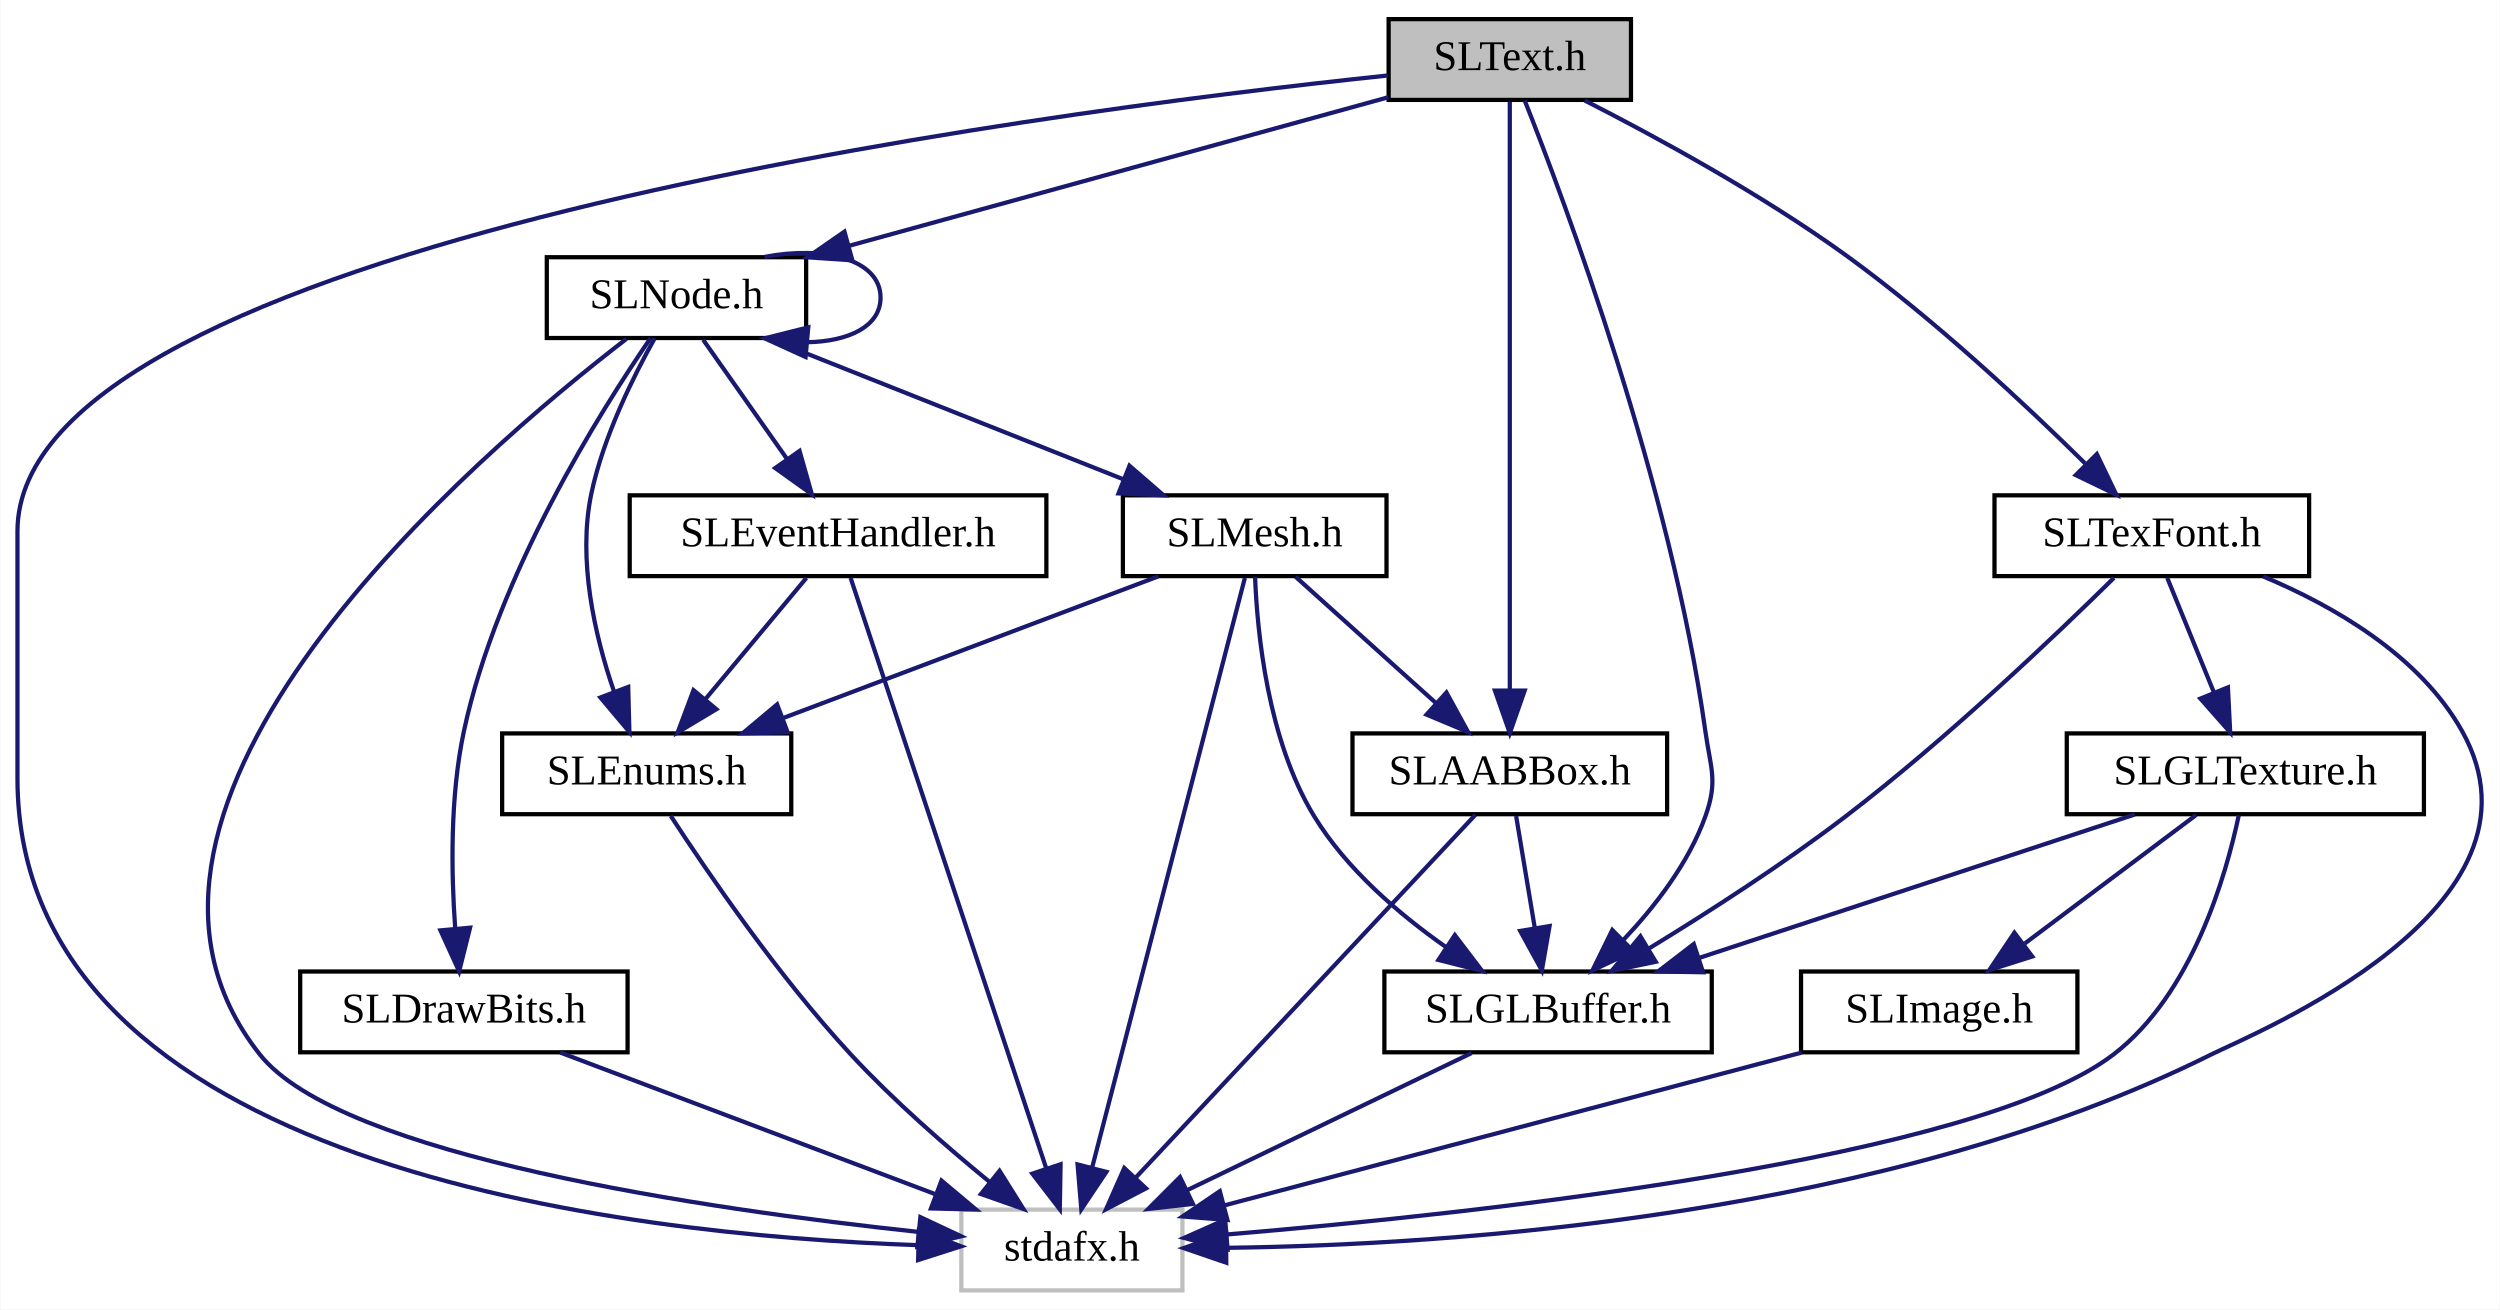
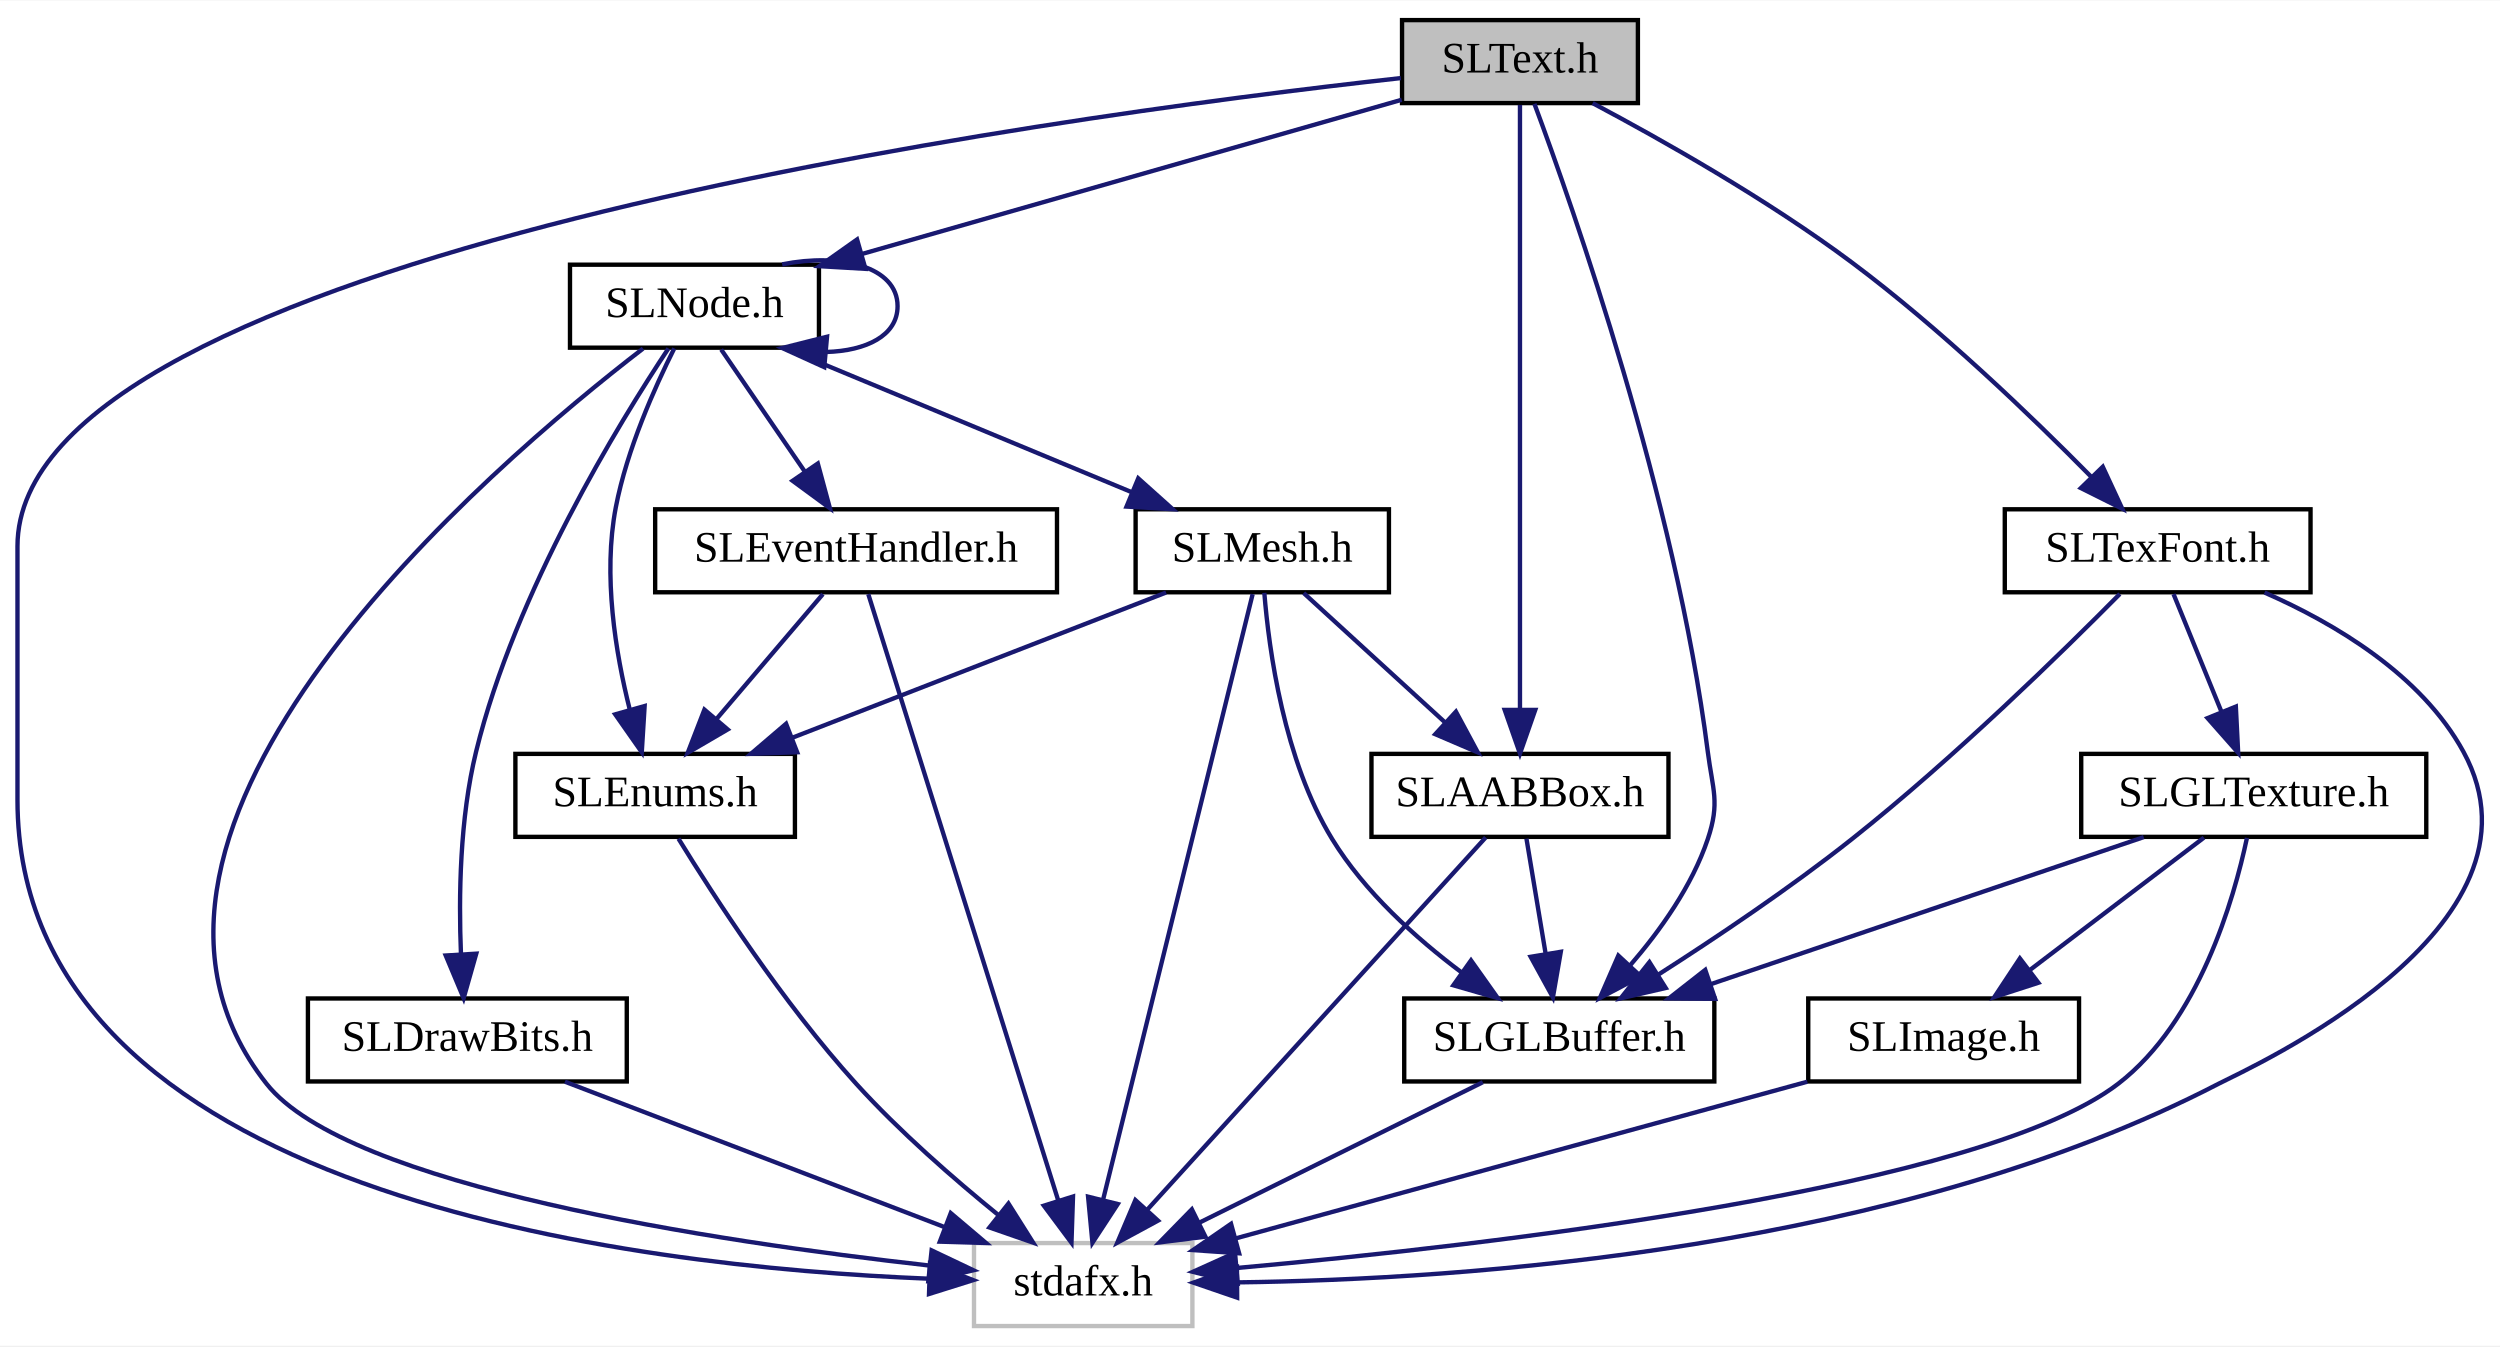
- <svg xmlns="http://www.w3.org/2000/svg" xmlns:xlink="http://www.w3.org/1999/xlink" width="588pt" height="308pt" viewBox="0.00 0.00 587.79 308.00">
+ <svg xmlns="http://www.w3.org/2000/svg" xmlns:xlink="http://www.w3.org/1999/xlink" width="572pt" height="308pt" viewBox="0.00 0.00 572.38 308.00">
  <g id="graph0" class="graph" transform="scale(1 1) rotate(0) translate(4 304)">
-     <polygon fill="white" stroke="none" points="-4,4 -4,-304 583.786,-304 583.786,4 -4,4" />
+     <polygon fill="white" stroke="none" points="-4,4 -4,-304 568.376,-304 568.376,4 -4,4" />
    <g id="node1" class="node">
-       <polygon fill="#bfbfbf" stroke="black" points="322.5,-280.5 322.5,-299.5 379.5,-299.5 379.5,-280.5 322.5,-280.5" />
-       <text text-anchor="middle" x="351" y="-287.5" font-family="Arial.ttf" font-size="10.00">SLText.h</text>
+       <polygon fill="#bfbfbf" stroke="black" points="317,-280.5 317,-299.5 371,-299.5 371,-280.5 317,-280.5" />
+       <text text-anchor="middle" x="344" y="-287.5" font-family="Arial.ttf" font-size="10.00">SLText.h</text>
    </g>
    <g id="node2" class="node">
-       <polygon fill="white" stroke="#bfbfbf" points="222,-0.5 222,-19.5 274,-19.5 274,-0.5 222,-0.5" />
-       <text text-anchor="middle" x="248" y="-7.5" font-family="Arial.ttf" font-size="10.00">stdafx.h</text>
+       <polygon fill="white" stroke="#bfbfbf" points="219,-0.5 219,-19.5 269,-19.5 269,-0.5 219,-0.5" />
+       <text text-anchor="middle" x="244" y="-7.5" font-family="Arial.ttf" font-size="10.00">stdafx.h</text>
    </g>
    <g id="edge1" class="edge">
-       <path fill="none" stroke="midnightblue" d="M322.276,-286.243C238.447,-277.413 0,-246.372 0,-179 0,-179 0,-179 0,-121 0,-29.57 142.591,-13.55 211.53,-11.148" />
-       <polygon fill="midnightblue" stroke="midnightblue" points="212.026,-14.636 221.928,-10.87 211.838,-7.638 212.026,-14.636" />
+       <path fill="none" stroke="midnightblue" d="M316.719,-286.227C235.356,-277.209 0,-245.385 0,-179 0,-179 0,-179 0,-121 0,-30.58 140.978,-14.064 208.614,-11.343" />
+       <polygon fill="midnightblue" stroke="midnightblue" points="208.924,-14.835 218.807,-11.016 208.699,-7.839 208.924,-14.835" />
    </g>
    <g id="node3" class="node">
      <g id="a_node3">
        <a xlink:href="_s_l_node_8h.html" target="_top" xlink:title="SLNode.h">
-           <polygon fill="white" stroke="black" points="124.5,-224.5 124.5,-243.5 185.5,-243.5 185.5,-224.5 124.5,-224.5" />
+           <polygon fill="white" stroke="black" points="126.5,-224.5 126.5,-243.5 183.5,-243.5 183.5,-224.5 126.5,-224.5" />
          <text text-anchor="middle" x="155" y="-231.5" font-family="Arial.ttf" font-size="10.00">SLNode.h</text>
        </a>
      </g>
    </g>
    <g id="edge2" class="edge">
-       <path fill="none" stroke="midnightblue" d="M322.5,-281.148C289.07,-271.938 233.411,-256.603 195.506,-246.16" />
-       <polygon fill="midnightblue" stroke="midnightblue" points="196.368,-242.767 185.798,-243.485 194.509,-249.516 196.368,-242.767" />
+       <path fill="none" stroke="midnightblue" d="M316.921,-281.263C284.546,-272.013 230.143,-256.469 193.428,-245.98" />
+       <polygon fill="midnightblue" stroke="midnightblue" points="194.152,-242.546 183.575,-243.164 192.229,-249.277 194.152,-242.546" />
    </g>
    <g id="node6" class="node">
      <g id="a_node6">
        <a xlink:href="_s_l_a_a_b_box_8h.html" target="_top" xlink:title="SLAABBox.h">
-           <polygon fill="white" stroke="black" points="314,-112.5 314,-131.5 388,-131.5 388,-112.5 314,-112.5" />
-           <text text-anchor="middle" x="351" y="-119.5" font-family="Arial.ttf" font-size="10.00">SLAABBox.h</text>
+           <polygon fill="white" stroke="black" points="310,-112.5 310,-131.5 378,-131.5 378,-112.5 310,-112.5" />
+           <text text-anchor="middle" x="344" y="-119.5" font-family="Arial.ttf" font-size="10.00">SLAABBox.h</text>
        </a>
      </g>
    </g>
    <g id="edge20" class="edge">
-       <path fill="none" stroke="midnightblue" d="M351,-280.075C351,-253.945 351,-177.211 351,-141.577" />
-       <polygon fill="midnightblue" stroke="midnightblue" points="354.5,-141.568 351,-131.568 347.5,-141.568 354.5,-141.568" />
+       <path fill="none" stroke="midnightblue" d="M344,-280.075C344,-253.945 344,-177.211 344,-141.577" />
+       <polygon fill="midnightblue" stroke="midnightblue" points="347.5,-141.568 344,-131.568 340.5,-141.568 347.5,-141.568" />
    </g>
    <g id="node7" class="node">
      <g id="a_node7">
        <a xlink:href="_s_l_g_l_buffer_8h.html" target="_top" xlink:title="SLGLBuffer.h">
-           <polygon fill="white" stroke="black" points="321.5,-56.5 321.5,-75.5 398.5,-75.5 398.5,-56.5 321.5,-56.5" />
-           <text text-anchor="middle" x="360" y="-63.5" font-family="Arial.ttf" font-size="10.00">SLGLBuffer.h</text>
+           <polygon fill="white" stroke="black" points="317.5,-56.5 317.5,-75.5 388.5,-75.5 388.5,-56.5 317.5,-56.5" />
+           <text text-anchor="middle" x="353" y="-63.5" font-family="Arial.ttf" font-size="10.00">SLGLBuffer.h</text>
        </a>
      </g>
    </g>
    <g id="edge21" class="edge">
-       <path fill="none" stroke="midnightblue" d="M354.514,-280.346C363.802,-256.94 388.845,-190.226 397,-132 398.233,-123.197 399.998,-120.368 397,-112 393.059,-101.003 385.143,-90.769 377.64,-82.848" />
-       <polygon fill="midnightblue" stroke="midnightblue" points="380.019,-80.278 370.438,-75.755 375.108,-85.266 380.019,-80.278" />
+       <path fill="none" stroke="midnightblue" d="M347.311,-280.324C356.056,-256.865 379.609,-190.031 387,-132 388.123,-123.182 389.826,-120.428 387,-112 383.396,-101.251 376.097,-91.02 369.183,-83.038" />
+       <polygon fill="midnightblue" stroke="midnightblue" points="371.655,-80.556 362.288,-75.605 366.523,-85.317 371.655,-80.556" />
    </g>
    <g id="node10" class="node">
      <g id="a_node10">
        <a xlink:href="_s_l_tex_font_8h.html" target="_top" xlink:title="SLTexFont.h">
-           <polygon fill="white" stroke="black" points="465,-168.5 465,-187.5 539,-187.5 539,-168.5 465,-168.5" />
-           <text text-anchor="middle" x="502" y="-175.5" font-family="Arial.ttf" font-size="10.00">SLTexFont.h</text>
+           <polygon fill="white" stroke="black" points="455,-168.5 455,-187.5 525,-187.5 525,-168.5 455,-168.5" />
+           <text text-anchor="middle" x="490" y="-175.5" font-family="Arial.ttf" font-size="10.00">SLTexFont.h</text>
        </a>
      </g>
    </g>
    <g id="edge22" class="edge">
-       <path fill="none" stroke="midnightblue" d="M368.612,-280.37C385.076,-271.982 410.047,-258.428 430,-244 450.762,-228.987 472.276,-208.861 486.315,-195.002" />
-       <polygon fill="midnightblue" stroke="midnightblue" points="489.066,-197.201 493.655,-187.652 484.113,-192.254 489.066,-197.201" />
+       <path fill="none" stroke="midnightblue" d="M360.653,-280.479C376.497,-272.067 400.712,-258.406 420,-244 440.215,-228.902 461.126,-208.792 474.766,-194.96" />
+       <polygon fill="midnightblue" stroke="midnightblue" points="477.435,-197.236 481.896,-187.626 472.416,-192.356 477.435,-197.236" />
    </g>
    <g id="edge3" class="edge">
-       <path fill="none" stroke="midnightblue" d="M143.214,-224.285C108.318,-197.453 10.776,-114.381 57,-56 75.954,-32.062 162.007,-19.584 211.902,-14.254" />
-       <polygon fill="midnightblue" stroke="midnightblue" points="212.372,-17.724 221.963,-13.224 211.658,-10.761 212.372,-17.724" />
+       <path fill="none" stroke="midnightblue" d="M143.226,-224.295C108.366,-197.491 10.915,-114.491 57,-56 75.531,-32.48 159.872,-19.829 208.723,-14.362" />
+       <polygon fill="midnightblue" stroke="midnightblue" points="209.294,-17.821 218.863,-13.273 208.546,-10.861 209.294,-17.821" />
    </g>
    <g id="edge14" class="edge">
-       <path fill="none" stroke="midnightblue" d="M175.722,-243.575C189.545,-246.27 203,-243.078 203,-234 203,-227.191 195.432,-223.694 185.816,-223.508" />
-       <polygon fill="midnightblue" stroke="midnightblue" points="185.364,-220.034 175.722,-224.425 185.998,-227.006 185.364,-220.034" />
+       <path fill="none" stroke="midnightblue" d="M175.074,-243.575C188.465,-246.27 201.5,-243.078 201.5,-234 201.5,-227.262 194.32,-223.767 185.143,-223.515" />
+       <polygon fill="midnightblue" stroke="midnightblue" points="184.718,-220.039 175.074,-224.425 185.349,-227.01 184.718,-220.039" />
    </g>
    <g id="node4" class="node">
      <g id="a_node4">
        <a xlink:href="_s_l_enums_8h.html" target="_top" xlink:title="SLEnums.h">
-           <polygon fill="white" stroke="black" points="114,-112.5 114,-131.5 182,-131.5 182,-112.5 114,-112.5" />
-           <text text-anchor="middle" x="148" y="-119.5" font-family="Arial.ttf" font-size="10.00">SLEnums.h</text>
+           <polygon fill="white" stroke="black" points="114,-112.5 114,-131.5 178,-131.5 178,-112.5 114,-112.5" />
+           <text text-anchor="middle" x="146" y="-119.5" font-family="Arial.ttf" font-size="10.00">SLEnums.h</text>
        </a>
      </g>
    </g>
    <g id="edge4" class="edge">
-       <path fill="none" stroke="midnightblue" d="M149.87,-224.407C144.942,-215.614 137.84,-201.381 135,-188 131.678,-172.345 135.801,-154.518 140.261,-141.498" />
-       <polygon fill="midnightblue" stroke="midnightblue" points="143.649,-142.436 143.931,-131.845 137.105,-139.949 143.649,-142.436" />
+       <path fill="none" stroke="midnightblue" d="M150.379,-224.339C145.941,-215.493 139.546,-201.22 137,-188 134.004,-172.443 136.919,-154.608 140.207,-141.559" />
+       <polygon fill="midnightblue" stroke="midnightblue" points="143.591,-142.454 142.935,-131.88 136.853,-140.555 143.591,-142.454" />
    </g>
    <g id="node5" class="node">
      <g id="a_node5">
        <a xlink:href="_s_l_mesh_8h.html" target="_top" xlink:title="SLMesh.h">
-           <polygon fill="white" stroke="black" points="260,-168.5 260,-187.5 322,-187.5 322,-168.5 260,-168.5" />
-           <text text-anchor="middle" x="291" y="-175.5" font-family="Arial.ttf" font-size="10.00">SLMesh.h</text>
+           <polygon fill="white" stroke="black" points="256,-168.5 256,-187.5 314,-187.5 314,-168.5 256,-168.5" />
+           <text text-anchor="middle" x="285" y="-175.5" font-family="Arial.ttf" font-size="10.00">SLMesh.h</text>
        </a>
      </g>
    </g>
    <g id="edge6" class="edge">
-       <path fill="none" stroke="midnightblue" d="M176.55,-224.444C199.031,-215.517 234.488,-201.439 259.98,-191.317" />
-       <polygon fill="midnightblue" stroke="midnightblue" points="261.549,-194.46 269.551,-187.516 258.965,-187.954 261.549,-194.46" />
+       <path fill="none" stroke="midnightblue" d="M175.599,-224.444C196.993,-215.557 230.681,-201.563 255.024,-191.451" />
+       <polygon fill="midnightblue" stroke="midnightblue" points="256.605,-194.585 264.497,-187.516 253.92,-188.12 256.605,-194.585" />
    </g>
    <g id="node8" class="node">
      <g id="a_node8">
        <a xlink:href="_s_l_draw_bits_8h.html" target="_top" xlink:title="SLDrawBits.h">
-           <polygon fill="white" stroke="black" points="66.5,-56.5 66.5,-75.5 143.5,-75.5 143.5,-56.5 66.5,-56.5" />
-           <text text-anchor="middle" x="105" y="-63.5" font-family="Arial.ttf" font-size="10.00">SLDrawBits.h</text>
+           <polygon fill="white" stroke="black" points="66.5,-56.5 66.5,-75.5 139.5,-75.5 139.5,-56.5 66.5,-56.5" />
+           <text text-anchor="middle" x="103" y="-63.5" font-family="Arial.ttf" font-size="10.00">SLDrawBits.h</text>
        </a>
      </g>
    </g>
    <g id="edge15" class="edge">
-       <path fill="none" stroke="midnightblue" d="M148.836,-224.37C137.292,-207.584 112.87,-168.933 105,-132 101.726,-116.634 102.013,-98.758 102.956,-85.646" />
-       <polygon fill="midnightblue" stroke="midnightblue" points="106.456,-85.809 103.881,-75.532 99.485,-85.172 106.456,-85.809" />
+       <path fill="none" stroke="midnightblue" d="M149.037,-224.324C137.837,-207.459 113.976,-168.679 105,-132 101.264,-116.733 101,-98.847 101.536,-85.707" />
+       <polygon fill="midnightblue" stroke="midnightblue" points="105.039,-85.758 102.147,-75.566 98.052,-85.337 105.039,-85.758" />
    </g>
    <g id="node9" class="node">
      <g id="a_node9">
        <a xlink:href="_s_l_event_handler_8h.html" target="_top" xlink:title="SLEventHandler.h">
-           <polygon fill="white" stroke="black" points="144,-168.5 144,-187.5 242,-187.5 242,-168.5 144,-168.5" />
-           <text text-anchor="middle" x="193" y="-175.5" font-family="Arial.ttf" font-size="10.00">SLEventHandler.h</text>
+           <polygon fill="white" stroke="black" points="146,-168.5 146,-187.5 238,-187.5 238,-168.5 146,-168.5" />
+           <text text-anchor="middle" x="192" y="-175.5" font-family="Arial.ttf" font-size="10.00">SLEventHandler.h</text>
        </a>
      </g>
    </g>
    <g id="edge17" class="edge">
-       <path fill="none" stroke="midnightblue" d="M161.275,-224.083C166.642,-216.455 174.518,-205.264 181.079,-195.941" />
-       <polygon fill="midnightblue" stroke="midnightblue" points="183.949,-197.943 186.842,-187.751 178.225,-193.915 183.949,-197.943" />
+       <path fill="none" stroke="midnightblue" d="M161.11,-224.083C166.282,-216.534 173.846,-205.495 180.194,-196.23" />
+       <polygon fill="midnightblue" stroke="midnightblue" points="183.239,-197.979 186.004,-187.751 177.464,-194.022 183.239,-197.979" />
    </g>
    <g id="edge5" class="edge">
-       <path fill="none" stroke="midnightblue" d="M153.645,-112.115C162.086,-99.138 178.848,-74.531 196,-56 206.01,-45.185 218.457,-34.337 228.663,-26.002" />
-       <polygon fill="midnightblue" stroke="midnightblue" points="230.984,-28.628 236.606,-19.648 226.611,-23.162 230.984,-28.628" />
+       <path fill="none" stroke="midnightblue" d="M151.335,-112.089C159.332,-99.079 175.282,-74.433 192,-56 201.901,-45.084 214.343,-34.233 224.575,-25.921" />
+       <polygon fill="midnightblue" stroke="midnightblue" points="226.89,-28.552 232.545,-19.592 222.537,-23.07 226.89,-28.552" />
    </g>
    <g id="edge7" class="edge">
-       <path fill="none" stroke="midnightblue" d="M288.688,-168.075C281.92,-141.945 262.043,-65.211 252.812,-29.577" />
-       <polygon fill="midnightblue" stroke="midnightblue" points="256.115,-28.371 250.219,-19.568 249.339,-30.126 256.115,-28.371" />
+       <path fill="none" stroke="midnightblue" d="M282.796,-168.075C276.342,-141.945 257.389,-65.211 248.588,-29.577" />
+       <polygon fill="midnightblue" stroke="midnightblue" points="251.912,-28.437 246.116,-19.568 245.116,-30.116 251.912,-28.437" />
    </g>
    <g id="edge13" class="edge">
-       <path fill="none" stroke="midnightblue" d="M268.341,-168.444C244.598,-159.478 207.091,-145.314 180.262,-135.183" />
-       <polygon fill="midnightblue" stroke="midnightblue" points="181.144,-131.775 170.553,-131.516 178.671,-138.324 181.144,-131.775" />
+       <path fill="none" stroke="midnightblue" d="M262.975,-168.444C239.896,-159.478 203.438,-145.314 177.359,-135.183" />
+       <polygon fill="midnightblue" stroke="midnightblue" points="178.511,-131.875 167.922,-131.516 175.976,-138.4 178.511,-131.875" />
    </g>
    <g id="edge8" class="edge">
-       <path fill="none" stroke="midnightblue" d="M300.64,-168.324C309.51,-160.341 322.875,-148.313 333.608,-138.653" />
-       <polygon fill="midnightblue" stroke="midnightblue" points="336.093,-141.125 341.185,-131.834 331.41,-135.922 336.093,-141.125" />
+       <path fill="none" stroke="midnightblue" d="M294.479,-168.324C303.201,-160.341 316.343,-148.313 326.898,-138.653" />
+       <polygon fill="midnightblue" stroke="midnightblue" points="329.334,-141.167 334.348,-131.834 324.608,-136.004 329.334,-141.167" />
    </g>
    <g id="edge12" class="edge">
-       <path fill="none" stroke="midnightblue" d="M291.087,-168.34C291.59,-155.217 294.044,-129.926 305,-112 312.615,-99.54 324.945,-88.983 336.003,-81.232" />
-       <polygon fill="midnightblue" stroke="midnightblue" points="338.066,-84.064 344.484,-75.635 334.21,-78.222 338.066,-84.064" />
+       <path fill="none" stroke="midnightblue" d="M285.469,-168.368C286.528,-155.282 289.955,-130.039 301,-112 308.403,-99.909 320.127,-89.352 330.57,-81.508" />
+       <polygon fill="midnightblue" stroke="midnightblue" points="332.789,-84.225 338.918,-75.583 328.738,-78.517 332.789,-84.225" />
    </g>
    <g id="edge9" class="edge">
-       <path fill="none" stroke="midnightblue" d="M342.918,-112.368C325.694,-93.974 285.147,-50.671 263.03,-27.052" />
-       <polygon fill="midnightblue" stroke="midnightblue" points="265.435,-24.499 256.045,-19.591 260.325,-29.283 265.435,-24.499" />
+       <path fill="none" stroke="midnightblue" d="M336.153,-112.368C319.431,-93.974 280.065,-50.671 258.593,-27.052" />
+       <polygon fill="midnightblue" stroke="midnightblue" points="261.127,-24.637 251.81,-19.591 255.947,-29.345 261.127,-24.637" />
    </g>
    <g id="edge10" class="edge">
-       <path fill="none" stroke="midnightblue" d="M352.486,-112.083C353.679,-104.927 355.394,-94.635 356.885,-85.691" />
-       <polygon fill="midnightblue" stroke="midnightblue" points="360.35,-86.19 358.541,-75.751 353.445,-85.04 360.35,-86.19" />
+       <path fill="none" stroke="midnightblue" d="M345.486,-112.083C346.679,-104.927 348.394,-94.635 349.885,-85.691" />
+       <polygon fill="midnightblue" stroke="midnightblue" points="353.35,-86.19 351.541,-75.751 346.445,-85.04 353.35,-86.19" />
    </g>
    <g id="edge11" class="edge">
-       <path fill="none" stroke="midnightblue" d="M342.005,-56.324C323.962,-47.625 295.953,-34.12 275.197,-24.113" />
-       <polygon fill="midnightblue" stroke="midnightblue" points="276.478,-20.845 265.95,-19.654 273.438,-27.15 276.478,-20.845" />
+       <path fill="none" stroke="midnightblue" d="M335.487,-56.324C317.928,-47.625 290.669,-34.12 270.469,-24.113" />
+       <polygon fill="midnightblue" stroke="midnightblue" points="271.984,-20.957 261.469,-19.654 268.876,-27.23 271.984,-20.957" />
    </g>
    <g id="edge16" class="edge">
-       <path fill="none" stroke="midnightblue" d="M127.659,-56.444C151.402,-47.478 188.909,-33.314 215.738,-23.183" />
-       <polygon fill="midnightblue" stroke="midnightblue" points="217.329,-26.323 225.447,-19.516 214.856,-19.775 217.329,-26.323" />
+       <path fill="none" stroke="midnightblue" d="M125.342,-56.444C148.753,-47.478 185.736,-33.314 212.19,-23.183" />
+       <polygon fill="midnightblue" stroke="midnightblue" points="213.676,-26.361 221.763,-19.516 211.172,-19.825 213.676,-26.361" />
    </g>
    <g id="edge18" class="edge">
-       <path fill="none" stroke="midnightblue" d="M195.957,-168.075C204.652,-141.832 230.259,-64.545 241.998,-29.116" />
-       <polygon fill="midnightblue" stroke="midnightblue" points="245.338,-30.162 245.161,-19.568 238.694,-27.96 245.338,-30.162" />
+       <path fill="none" stroke="midnightblue" d="M194.796,-168.075C203.016,-141.832 227.227,-64.545 238.325,-29.116" />
+       <polygon fill="midnightblue" stroke="midnightblue" points="241.667,-30.157 241.316,-19.568 234.987,-28.065 241.667,-30.157" />
    </g>
    <g id="edge19" class="edge">
-       <path fill="none" stroke="midnightblue" d="M185.569,-168.083C179.147,-160.377 169.694,-149.033 161.878,-139.653" />
-       <polygon fill="midnightblue" stroke="midnightblue" points="164.383,-137.193 155.293,-131.751 159.006,-141.674 164.383,-137.193" />
+       <path fill="none" stroke="midnightblue" d="M184.404,-168.083C177.773,-160.298 167.979,-148.801 159.942,-139.367" />
+       <polygon fill="midnightblue" stroke="midnightblue" points="162.604,-137.094 153.455,-131.751 157.275,-141.633 162.604,-137.094" />
    </g>
    <g id="edge23" class="edge">
-       <path fill="none" stroke="midnightblue" d="M528.211,-168.414C544.85,-161.445 565.057,-149.809 575,-132 598.317,-90.235 525.722,-60.851 516,-56 439.814,-17.984 337.858,-11.204 284.326,-10.512" />
-       <polygon fill="midnightblue" stroke="midnightblue" points="284.31,-7.012 274.288,-10.448 284.265,-14.012 284.31,-7.012" />
+       <path fill="none" stroke="midnightblue" d="M514.469,-168.438C530.567,-161.378 550.377,-149.626 560,-132 582.135,-91.456 510.699,-59.474 504,-56 430.571,-17.922 331.381,-11.172 279.298,-10.5" />
+       <polygon fill="midnightblue" stroke="midnightblue" points="279.249,-7 269.228,-10.44 279.207,-14 279.249,-7" />
    </g>
    <g id="edge29" class="edge">
-       <path fill="none" stroke="midnightblue" d="M493.097,-168.084C479.893,-155.068 454.079,-130.413 430,-112 415.267,-100.734 397.708,-89.451 383.861,-81.001" />
-       <polygon fill="midnightblue" stroke="midnightblue" points="385.322,-77.795 374.949,-75.639 381.713,-83.793 385.322,-77.795" />
+       <path fill="none" stroke="midnightblue" d="M481.342,-168.116C468.501,-155.14 443.4,-130.535 420,-112 405.81,-100.76 388.88,-89.405 375.588,-80.913" />
+       <polygon fill="midnightblue" stroke="midnightblue" points="377.372,-77.9 367.046,-75.528 373.639,-83.822 377.372,-77.9" />
    </g>
    <g id="node11" class="node">
      <g id="a_node11">
        <a xlink:href="_s_l_g_l_texture_8h.html" target="_top" xlink:title="SLGLTexture.h">
-           <polygon fill="white" stroke="black" points="482,-112.5 482,-131.5 566,-131.5 566,-112.5 482,-112.5" />
-           <text text-anchor="middle" x="524" y="-119.5" font-family="Arial.ttf" font-size="10.00">SLGLTexture.h</text>
+           <polygon fill="white" stroke="black" points="472.5,-112.5 472.5,-131.5 551.5,-131.5 551.5,-112.5 472.5,-112.5" />
+           <text text-anchor="middle" x="512" y="-119.5" font-family="Arial.ttf" font-size="10.00">SLGLTexture.h</text>
        </a>
      </g>
    </g>
    <g id="edge24" class="edge">
-       <path fill="none" stroke="midnightblue" d="M505.633,-168.083C508.612,-160.77 512.926,-150.181 516.625,-141.103" />
-       <polygon fill="midnightblue" stroke="midnightblue" points="519.903,-142.333 520.435,-131.751 513.42,-139.691 519.903,-142.333" />
+       <path fill="none" stroke="midnightblue" d="M493.633,-168.083C496.612,-160.77 500.926,-150.181 504.625,-141.103" />
+       <polygon fill="midnightblue" stroke="midnightblue" points="507.903,-142.333 508.435,-131.751 501.42,-139.691 507.903,-142.333" />
    </g>
    <g id="edge25" class="edge">
-       <path fill="none" stroke="midnightblue" d="M522.455,-112.25C519.46,-98.047 511.46,-70.142 493,-56 460.857,-31.376 344.65,-18.698 284.558,-13.665" />
-       <polygon fill="midnightblue" stroke="midnightblue" points="284.621,-10.159 274.371,-12.84 284.056,-17.136 284.621,-10.159" />
+       <path fill="none" stroke="midnightblue" d="M510.445,-112.262C507.437,-98.077 499.418,-70.197 481,-56 449.93,-32.05 337.414,-19.054 279.295,-13.806" />
+       <polygon fill="midnightblue" stroke="midnightblue" points="279.374,-10.3 269.108,-12.915 278.765,-17.273 279.374,-10.3" />
    </g>
    <g id="edge28" class="edge">
-       <path fill="none" stroke="midnightblue" d="M498.014,-112.444C470.304,-103.32 426.248,-88.813 395.384,-78.651" />
-       <polygon fill="midnightblue" stroke="midnightblue" points="396.458,-75.32 385.865,-75.516 394.268,-81.968 396.458,-75.32" />
+       <path fill="none" stroke="midnightblue" d="M486.806,-112.444C460.057,-103.359 417.597,-88.939 387.695,-78.783" />
+       <polygon fill="midnightblue" stroke="midnightblue" points="388.671,-75.418 378.076,-75.516 386.419,-82.046 388.671,-75.418" />
    </g>
    <g id="node12" class="node">
      <g id="a_node12">
        <a xlink:href="_s_l_image_8h.html" target="_top" xlink:title="SLImage.h">
-           <polygon fill="white" stroke="black" points="419.5,-56.5 419.5,-75.5 484.5,-75.5 484.5,-56.5 419.5,-56.5" />
-           <text text-anchor="middle" x="452" y="-63.5" font-family="Arial.ttf" font-size="10.00">SLImage.h</text>
+           <polygon fill="white" stroke="black" points="410,-56.5 410,-75.5 472,-75.5 472,-56.5 410,-56.5" />
+           <text text-anchor="middle" x="441" y="-63.5" font-family="Arial.ttf" font-size="10.00">SLImage.h</text>
        </a>
      </g>
    </g>
    <g id="edge26" class="edge">
-       <path fill="none" stroke="midnightblue" d="M512.432,-112.324C501.58,-104.185 485.119,-91.84 472.117,-82.087" />
-       <polygon fill="midnightblue" stroke="midnightblue" points="473.879,-79.034 463.779,-75.834 469.679,-84.634 473.879,-79.034" />
+       <path fill="none" stroke="midnightblue" d="M500.593,-112.324C489.891,-104.185 473.659,-91.84 460.837,-82.087" />
+       <polygon fill="midnightblue" stroke="midnightblue" points="462.693,-79.102 452.615,-75.834 458.456,-84.673 462.693,-79.102" />
    </g>
    <g id="edge27" class="edge">
-       <path fill="none" stroke="midnightblue" d="M419.676,-56.444C382.651,-46.643 322.165,-30.632 283.758,-20.465" />
-       <polygon fill="midnightblue" stroke="midnightblue" points="284.586,-17.064 274.024,-17.889 282.795,-23.831 284.586,-17.064" />
+       <path fill="none" stroke="midnightblue" d="M409.785,-56.444C374.183,-46.685 316.117,-30.768 279.006,-20.596" />
+       <polygon fill="midnightblue" stroke="midnightblue" points="279.7,-17.157 269.131,-17.889 277.85,-23.908 279.7,-17.157" />
    </g>
  </g>
</svg>
